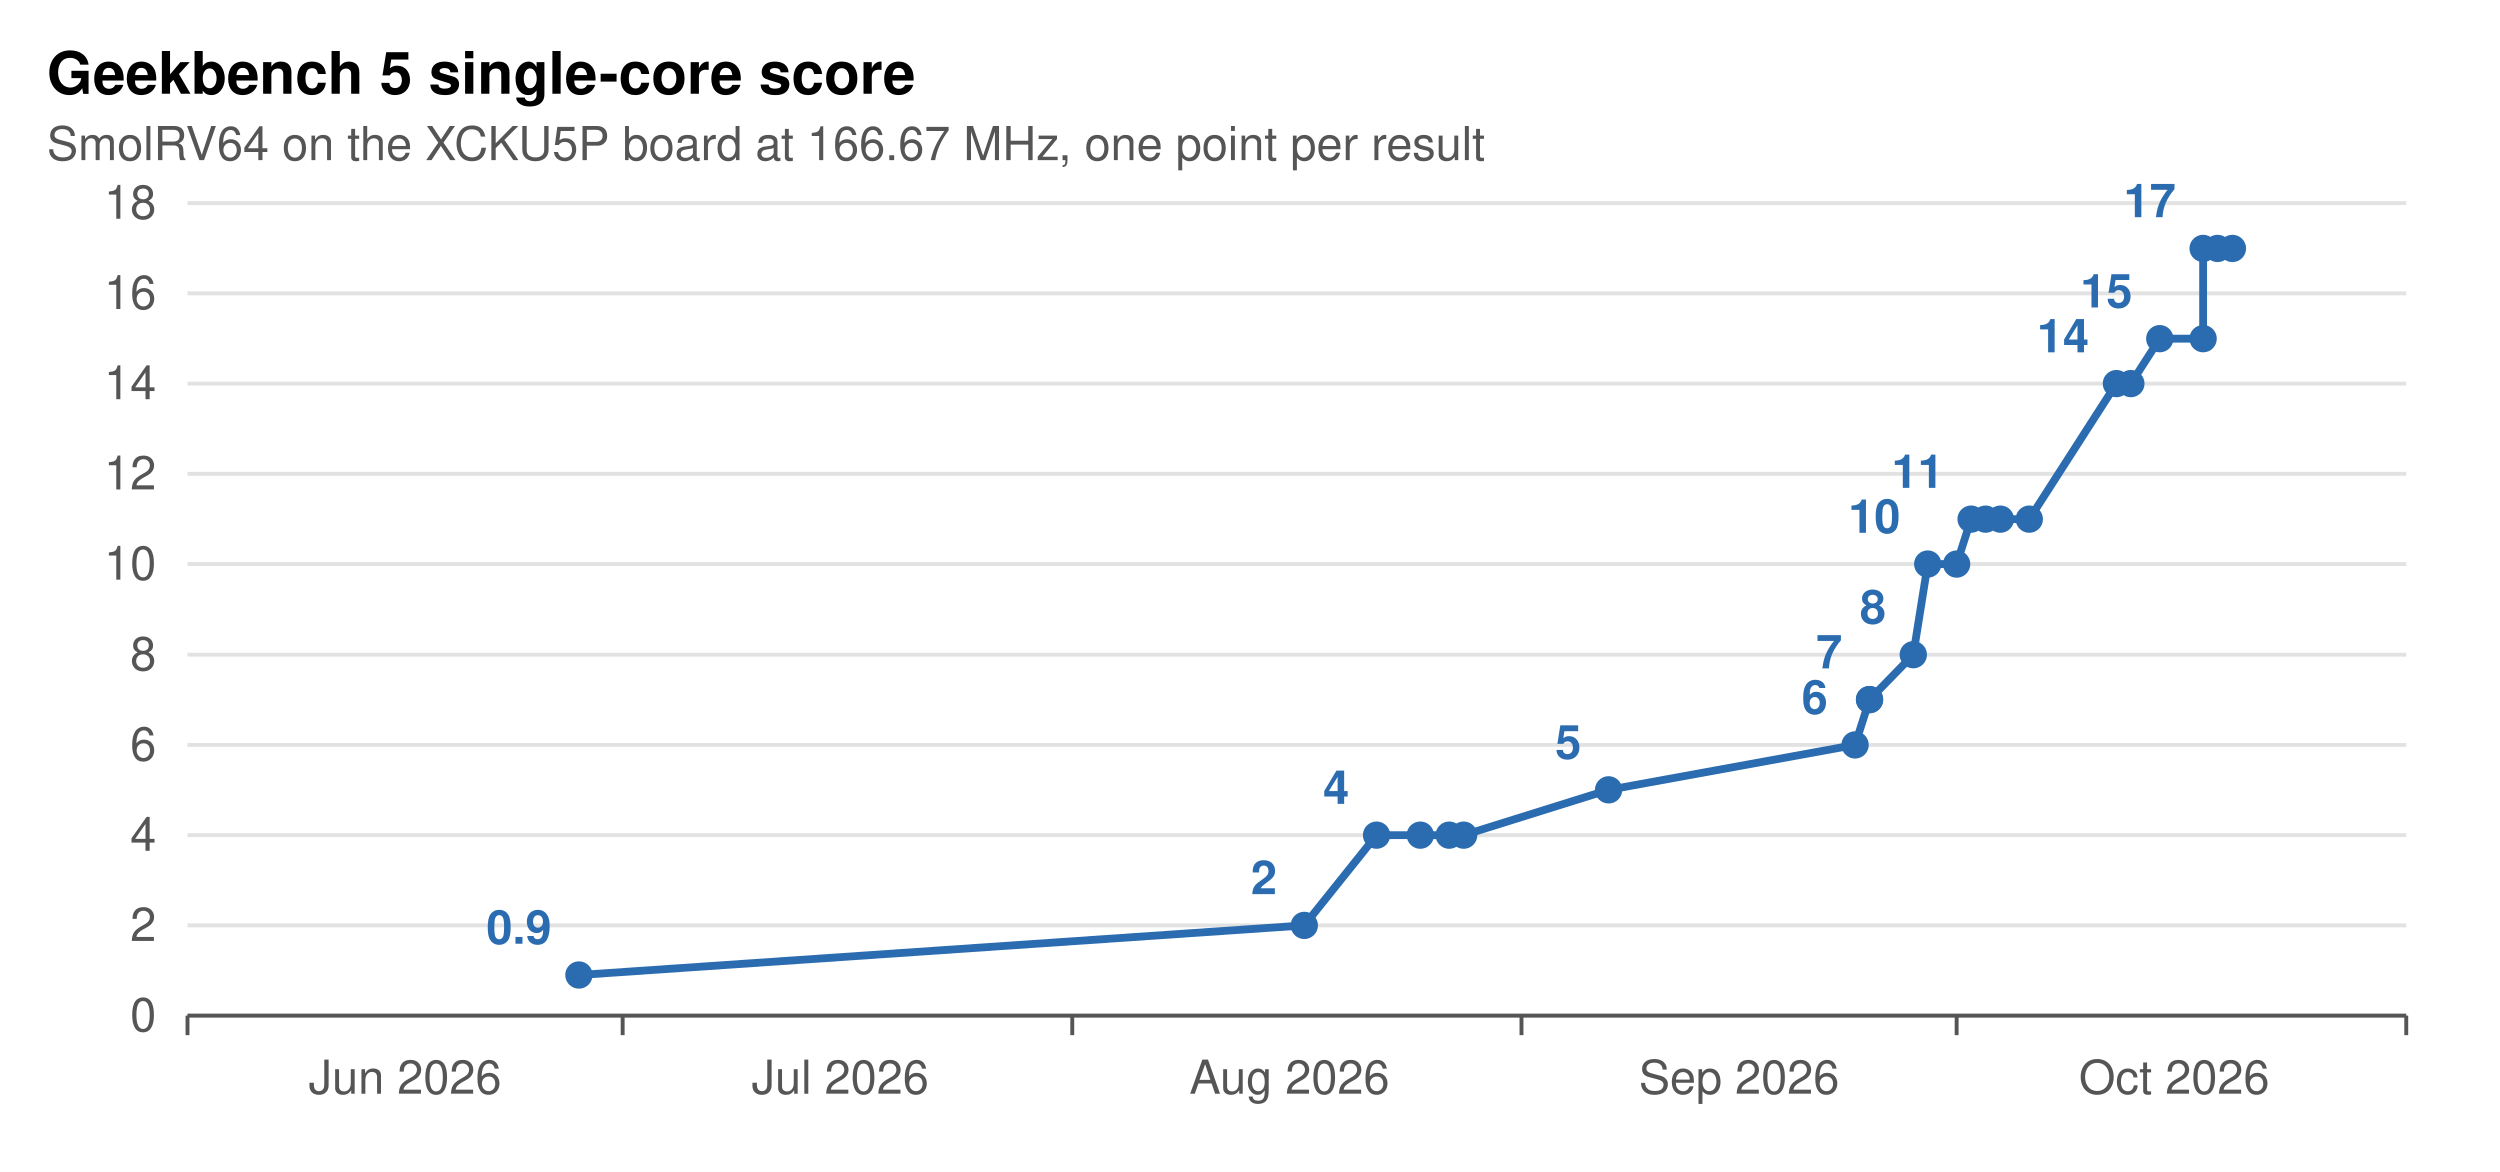
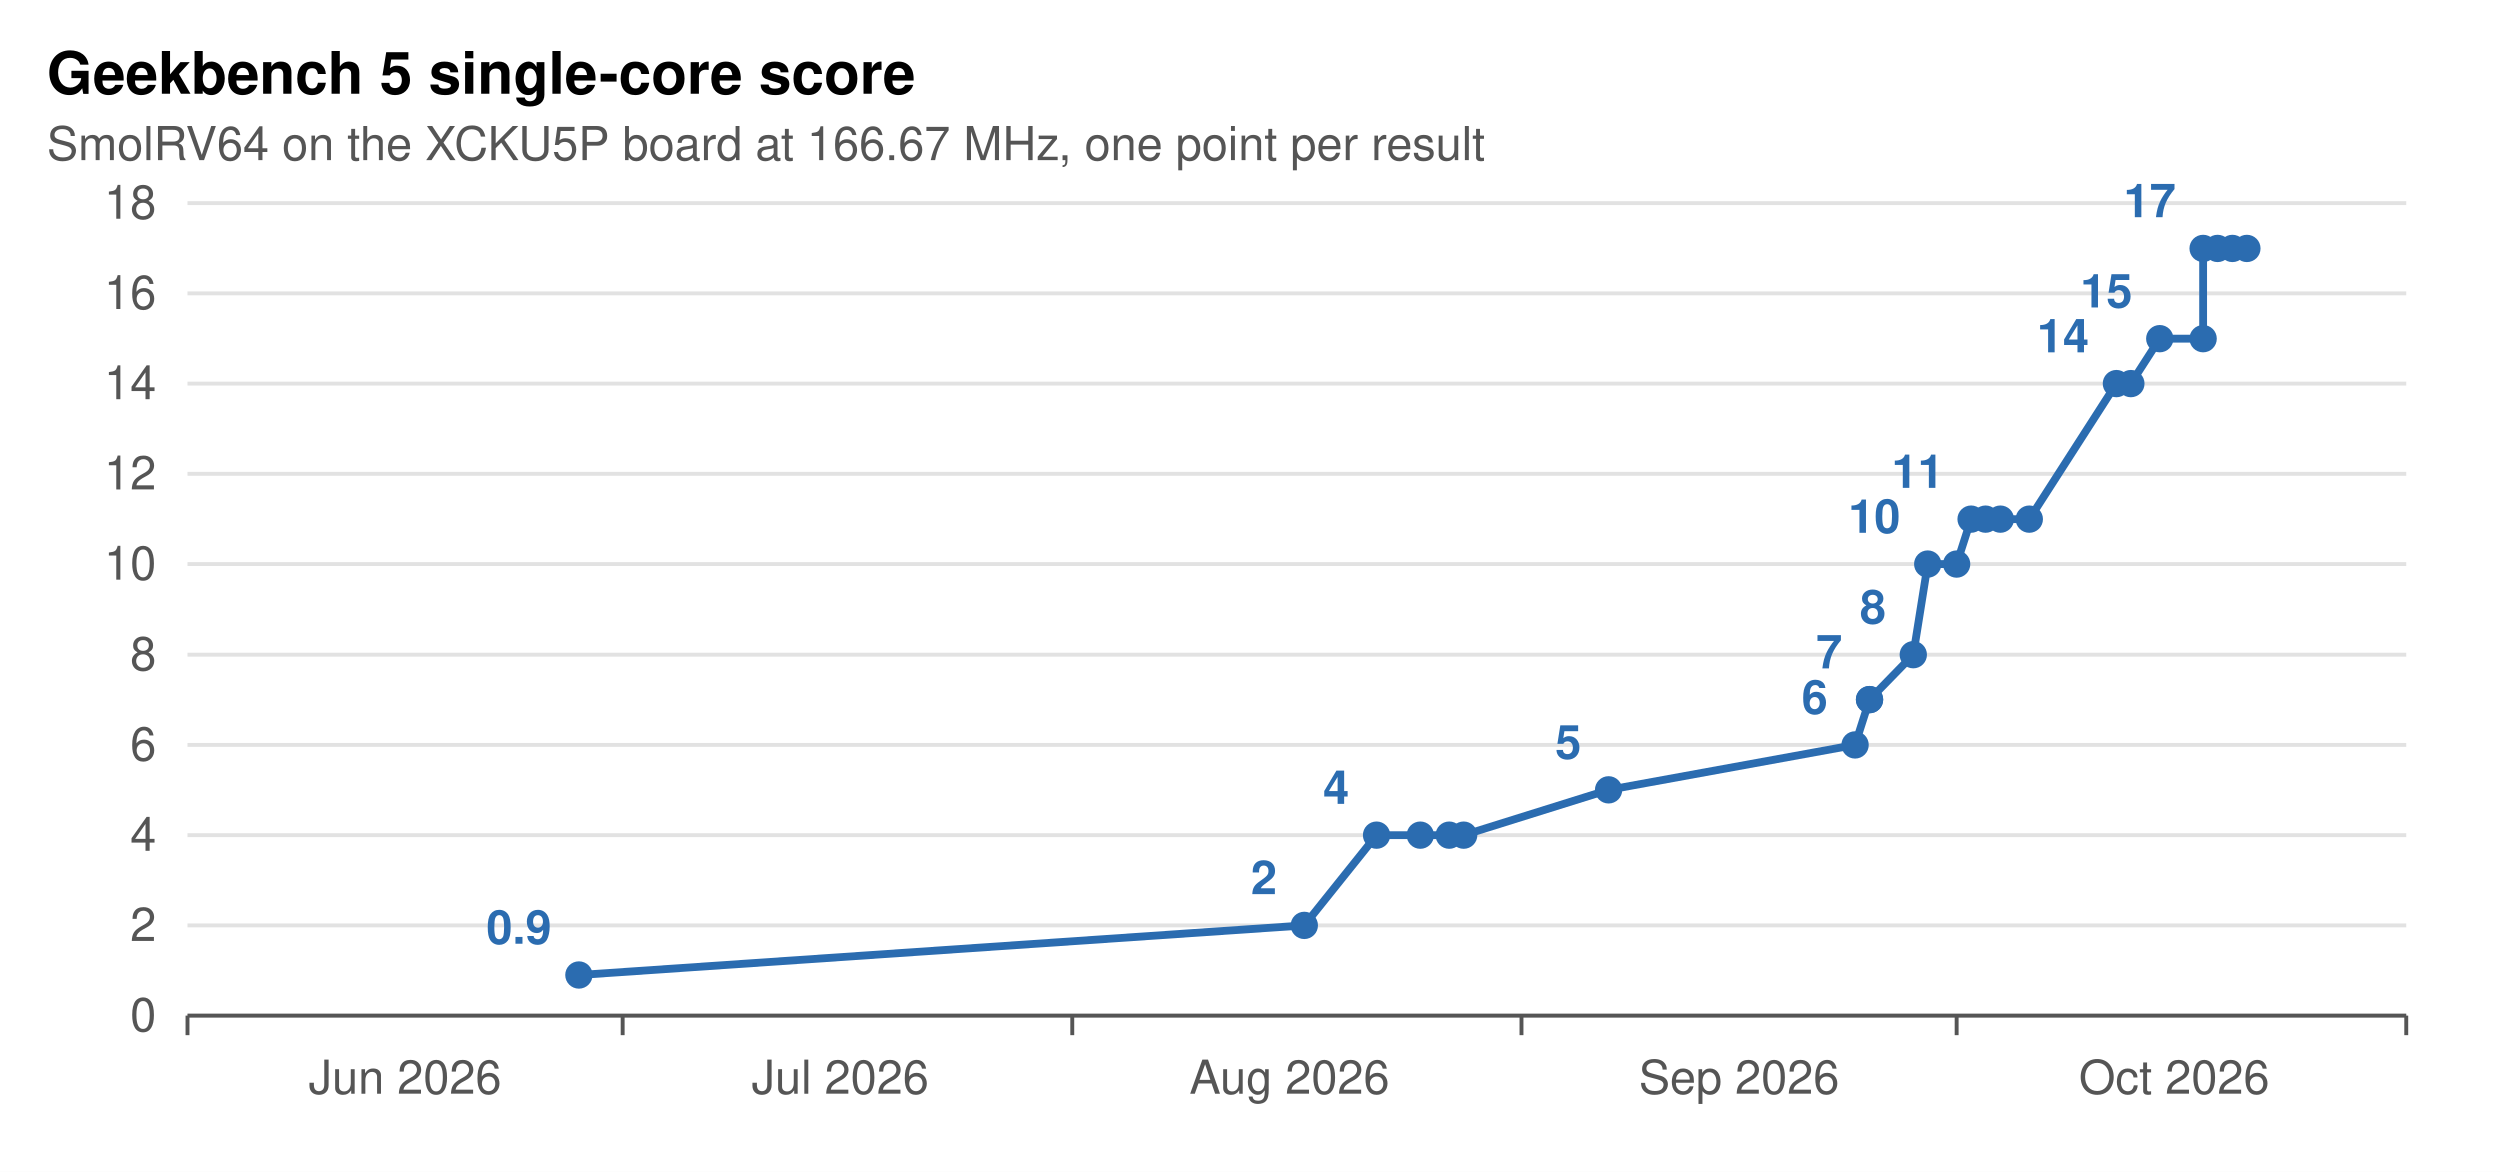
<svg xmlns="http://www.w3.org/2000/svg" width="640" height="300" viewBox="0 0 640 300" font-family="Helvetica, Arial, sans-serif" font-size="12">
  <rect width="640" height="300" fill="#ffffff" />
  <text x="12" y="24" font-size="15" font-weight="bold">Geekbench 5 single-core score</text>
  <text x="12" y="41" fill="#555">SmolRV64 on the XCKU5P board at 166.67 MHz, one point per result</text>
  <line x1="48" y1="260.0" x2="616" y2="260.0" stroke="#e2e2e2" stroke-width="1" />
  <text x="40" y="264.0" text-anchor="end" fill="#555">0</text>
  <line x1="48" y1="236.9" x2="616" y2="236.9" stroke="#e2e2e2" stroke-width="1" />
  <text x="40" y="240.9" text-anchor="end" fill="#555">2</text>
  <line x1="48" y1="213.8" x2="616" y2="213.8" stroke="#e2e2e2" stroke-width="1" />
  <text x="40" y="217.8" text-anchor="end" fill="#555">4</text>
  <line x1="48" y1="190.7" x2="616" y2="190.7" stroke="#e2e2e2" stroke-width="1" />
  <text x="40" y="194.7" text-anchor="end" fill="#555">6</text>
  <line x1="48" y1="167.6" x2="616" y2="167.6" stroke="#e2e2e2" stroke-width="1" />
  <text x="40" y="171.6" text-anchor="end" fill="#555">8</text>
  <line x1="48" y1="144.4" x2="616" y2="144.4" stroke="#e2e2e2" stroke-width="1" />
  <text x="40" y="148.4" text-anchor="end" fill="#555">10</text>
  <line x1="48" y1="121.3" x2="616" y2="121.3" stroke="#e2e2e2" stroke-width="1" />
  <text x="40" y="125.3" text-anchor="end" fill="#555">12</text>
  <line x1="48" y1="98.2" x2="616" y2="98.2" stroke="#e2e2e2" stroke-width="1" />
  <text x="40" y="102.2" text-anchor="end" fill="#555">14</text>
  <line x1="48" y1="75.1" x2="616" y2="75.1" stroke="#e2e2e2" stroke-width="1" />
  <text x="40" y="79.1" text-anchor="end" fill="#555">16</text>
  <line x1="48" y1="52.0" x2="616" y2="52.0" stroke="#e2e2e2" stroke-width="1" />
  <text x="40" y="56.0" text-anchor="end" fill="#555">18</text>
  <line x1="48.0" y1="260" x2="48.0" y2="265" stroke="#555555" stroke-width="1" />
  <text x="103.7" y="280" text-anchor="middle" fill="#555">Jun 2026</text>
  <line x1="159.4" y1="260" x2="159.4" y2="265" stroke="#555555" stroke-width="1" />
  <text x="215.1" y="280" text-anchor="middle" fill="#555">Jul 2026</text>
  <line x1="274.5" y1="260" x2="274.5" y2="265" stroke="#555555" stroke-width="1" />
  <text x="330.1" y="280" text-anchor="middle" fill="#555">Aug 2026</text>
  <line x1="389.5" y1="260" x2="389.5" y2="265" stroke="#555555" stroke-width="1" />
  <text x="445.2" y="280" text-anchor="middle" fill="#555">Sep 2026</text>
  <line x1="500.9" y1="260" x2="500.9" y2="265" stroke="#555555" stroke-width="1" />
  <text x="556.6" y="280" text-anchor="middle" fill="#555">Oct 2026</text>
  <line x1="616.0" y1="260" x2="616.0" y2="265" stroke="#555555" stroke-width="1" />
  <line x1="48" y1="260" x2="616" y2="260" stroke="#555555" stroke-width="1" />
-   <path d="M 148.2 249.6 L 333.9 236.9 L 352.4 213.8 L 363.6 213.8 L 371.0 213.8 L 374.7 213.8 L 411.8 202.2 L 474.9 190.7 L 478.6 179.1 L 478.6 179.1 L 489.8 167.6 L 493.5 144.4 L 500.9 144.4 L 504.6 132.9 L 508.3 132.9 L 512.1 132.9 L 519.5 132.9 L 541.8 98.2 L 545.5 98.2 L 552.9 86.7 L 564.0 86.7 L 564.0 63.6 L 567.7 63.6 L 571.5 63.6" fill="none" stroke="#2b6cb0" stroke-width="2" />
+   <path d="M 148.2 249.6 L 333.9 236.9 L 352.4 213.8 L 363.6 213.8 L 371.0 213.8 L 374.7 213.8 L 411.8 202.2 L 474.9 190.7 L 478.6 179.1 L 478.6 179.1 L 489.8 167.6 L 493.5 144.4 L 500.9 144.4 L 504.6 132.9 L 508.3 132.9 L 512.1 132.9 L 519.5 132.9 L 541.8 98.2 L 545.5 98.2 L 552.9 86.7 L 564.0 86.7 L 564.0 63.6 L 567.7 63.6 L 571.5 63.6 L 575.2 63.6" fill="none" stroke="#2b6cb0" stroke-width="2" />
  <circle cx="148.2" cy="249.6" r="3.5" fill="#2b6cb0" />
  <text x="141.2" y="241.6" text-anchor="end" font-weight="bold" fill="#2b6cb0">0.9</text>
  <circle cx="333.9" cy="236.9" r="3.5" fill="#2b6cb0" />
  <text x="326.9" y="228.9" text-anchor="end" font-weight="bold" fill="#2b6cb0">2</text>
  <circle cx="352.4" cy="213.8" r="3.5" fill="#2b6cb0" />
  <text x="345.4" y="205.8" text-anchor="end" font-weight="bold" fill="#2b6cb0">4</text>
  <circle cx="363.6" cy="213.8" r="3.5" fill="#2b6cb0" />
  <circle cx="371.0" cy="213.8" r="3.5" fill="#2b6cb0" />
  <circle cx="374.7" cy="213.8" r="3.5" fill="#2b6cb0" />
  <circle cx="411.8" cy="202.2" r="3.5" fill="#2b6cb0" />
  <text x="404.8" y="194.2" text-anchor="end" font-weight="bold" fill="#2b6cb0">5</text>
  <circle cx="474.9" cy="190.7" r="3.5" fill="#2b6cb0" />
  <text x="467.9" y="182.7" text-anchor="end" font-weight="bold" fill="#2b6cb0">6</text>
  <circle cx="478.6" cy="179.1" r="3.5" fill="#2b6cb0" />
  <text x="471.6" y="171.1" text-anchor="end" font-weight="bold" fill="#2b6cb0">7</text>
  <circle cx="478.6" cy="179.1" r="3.5" fill="#2b6cb0" />
  <circle cx="489.8" cy="167.6" r="3.5" fill="#2b6cb0" />
  <text x="482.8" y="159.6" text-anchor="end" font-weight="bold" fill="#2b6cb0">8</text>
  <circle cx="493.5" cy="144.4" r="3.5" fill="#2b6cb0" />
  <text x="486.5" y="136.4" text-anchor="end" font-weight="bold" fill="#2b6cb0">10</text>
  <circle cx="500.9" cy="144.4" r="3.5" fill="#2b6cb0" />
  <circle cx="504.6" cy="132.9" r="3.5" fill="#2b6cb0" />
  <text x="497.6" y="124.9" text-anchor="end" font-weight="bold" fill="#2b6cb0">11</text>
  <circle cx="508.3" cy="132.9" r="3.5" fill="#2b6cb0" />
  <circle cx="512.1" cy="132.9" r="3.5" fill="#2b6cb0" />
  <circle cx="519.5" cy="132.9" r="3.5" fill="#2b6cb0" />
  <circle cx="541.8" cy="98.2" r="3.5" fill="#2b6cb0" />
  <text x="534.8" y="90.2" text-anchor="end" font-weight="bold" fill="#2b6cb0">14</text>
  <circle cx="545.5" cy="98.2" r="3.5" fill="#2b6cb0" />
  <circle cx="552.9" cy="86.7" r="3.5" fill="#2b6cb0" />
  <text x="545.9" y="78.7" text-anchor="end" font-weight="bold" fill="#2b6cb0">15</text>
  <circle cx="564.0" cy="86.7" r="3.5" fill="#2b6cb0" />
  <circle cx="564.0" cy="63.6" r="3.5" fill="#2b6cb0" />
  <text x="557.0" y="55.6" text-anchor="end" font-weight="bold" fill="#2b6cb0">17</text>
  <circle cx="567.7" cy="63.6" r="3.5" fill="#2b6cb0" />
  <circle cx="571.5" cy="63.6" r="3.5" fill="#2b6cb0" />
+   <circle cx="575.2" cy="63.6" r="3.5" fill="#2b6cb0" />
</svg>
